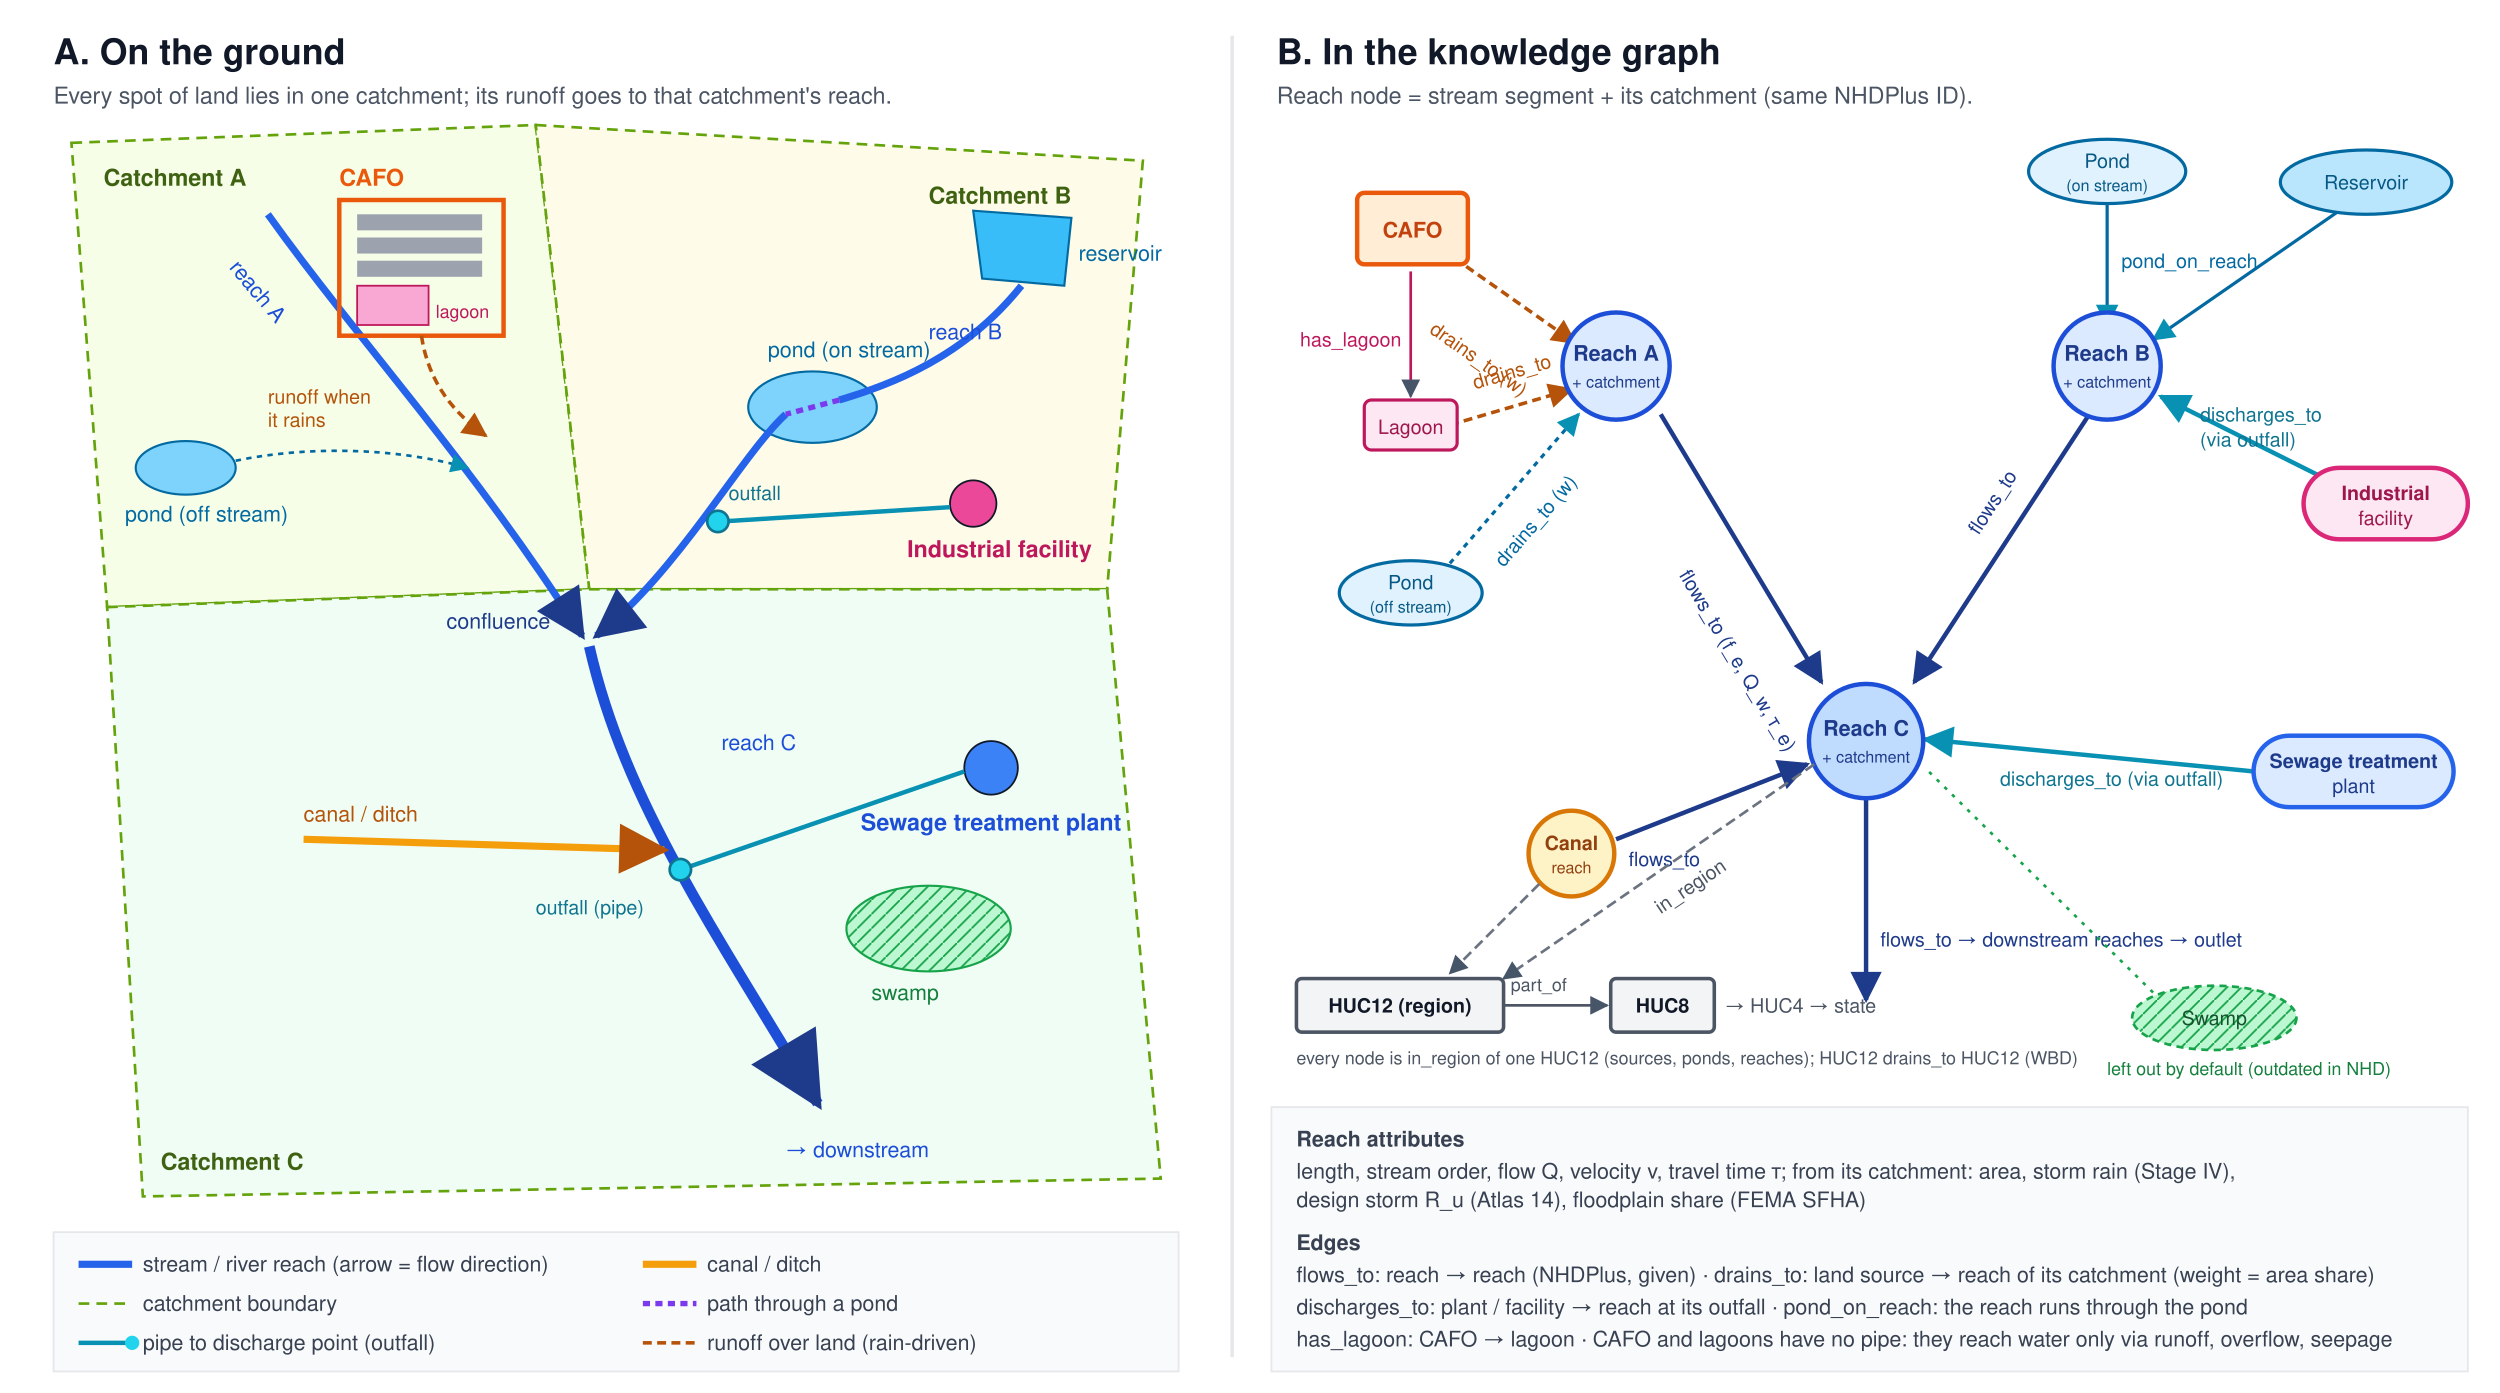
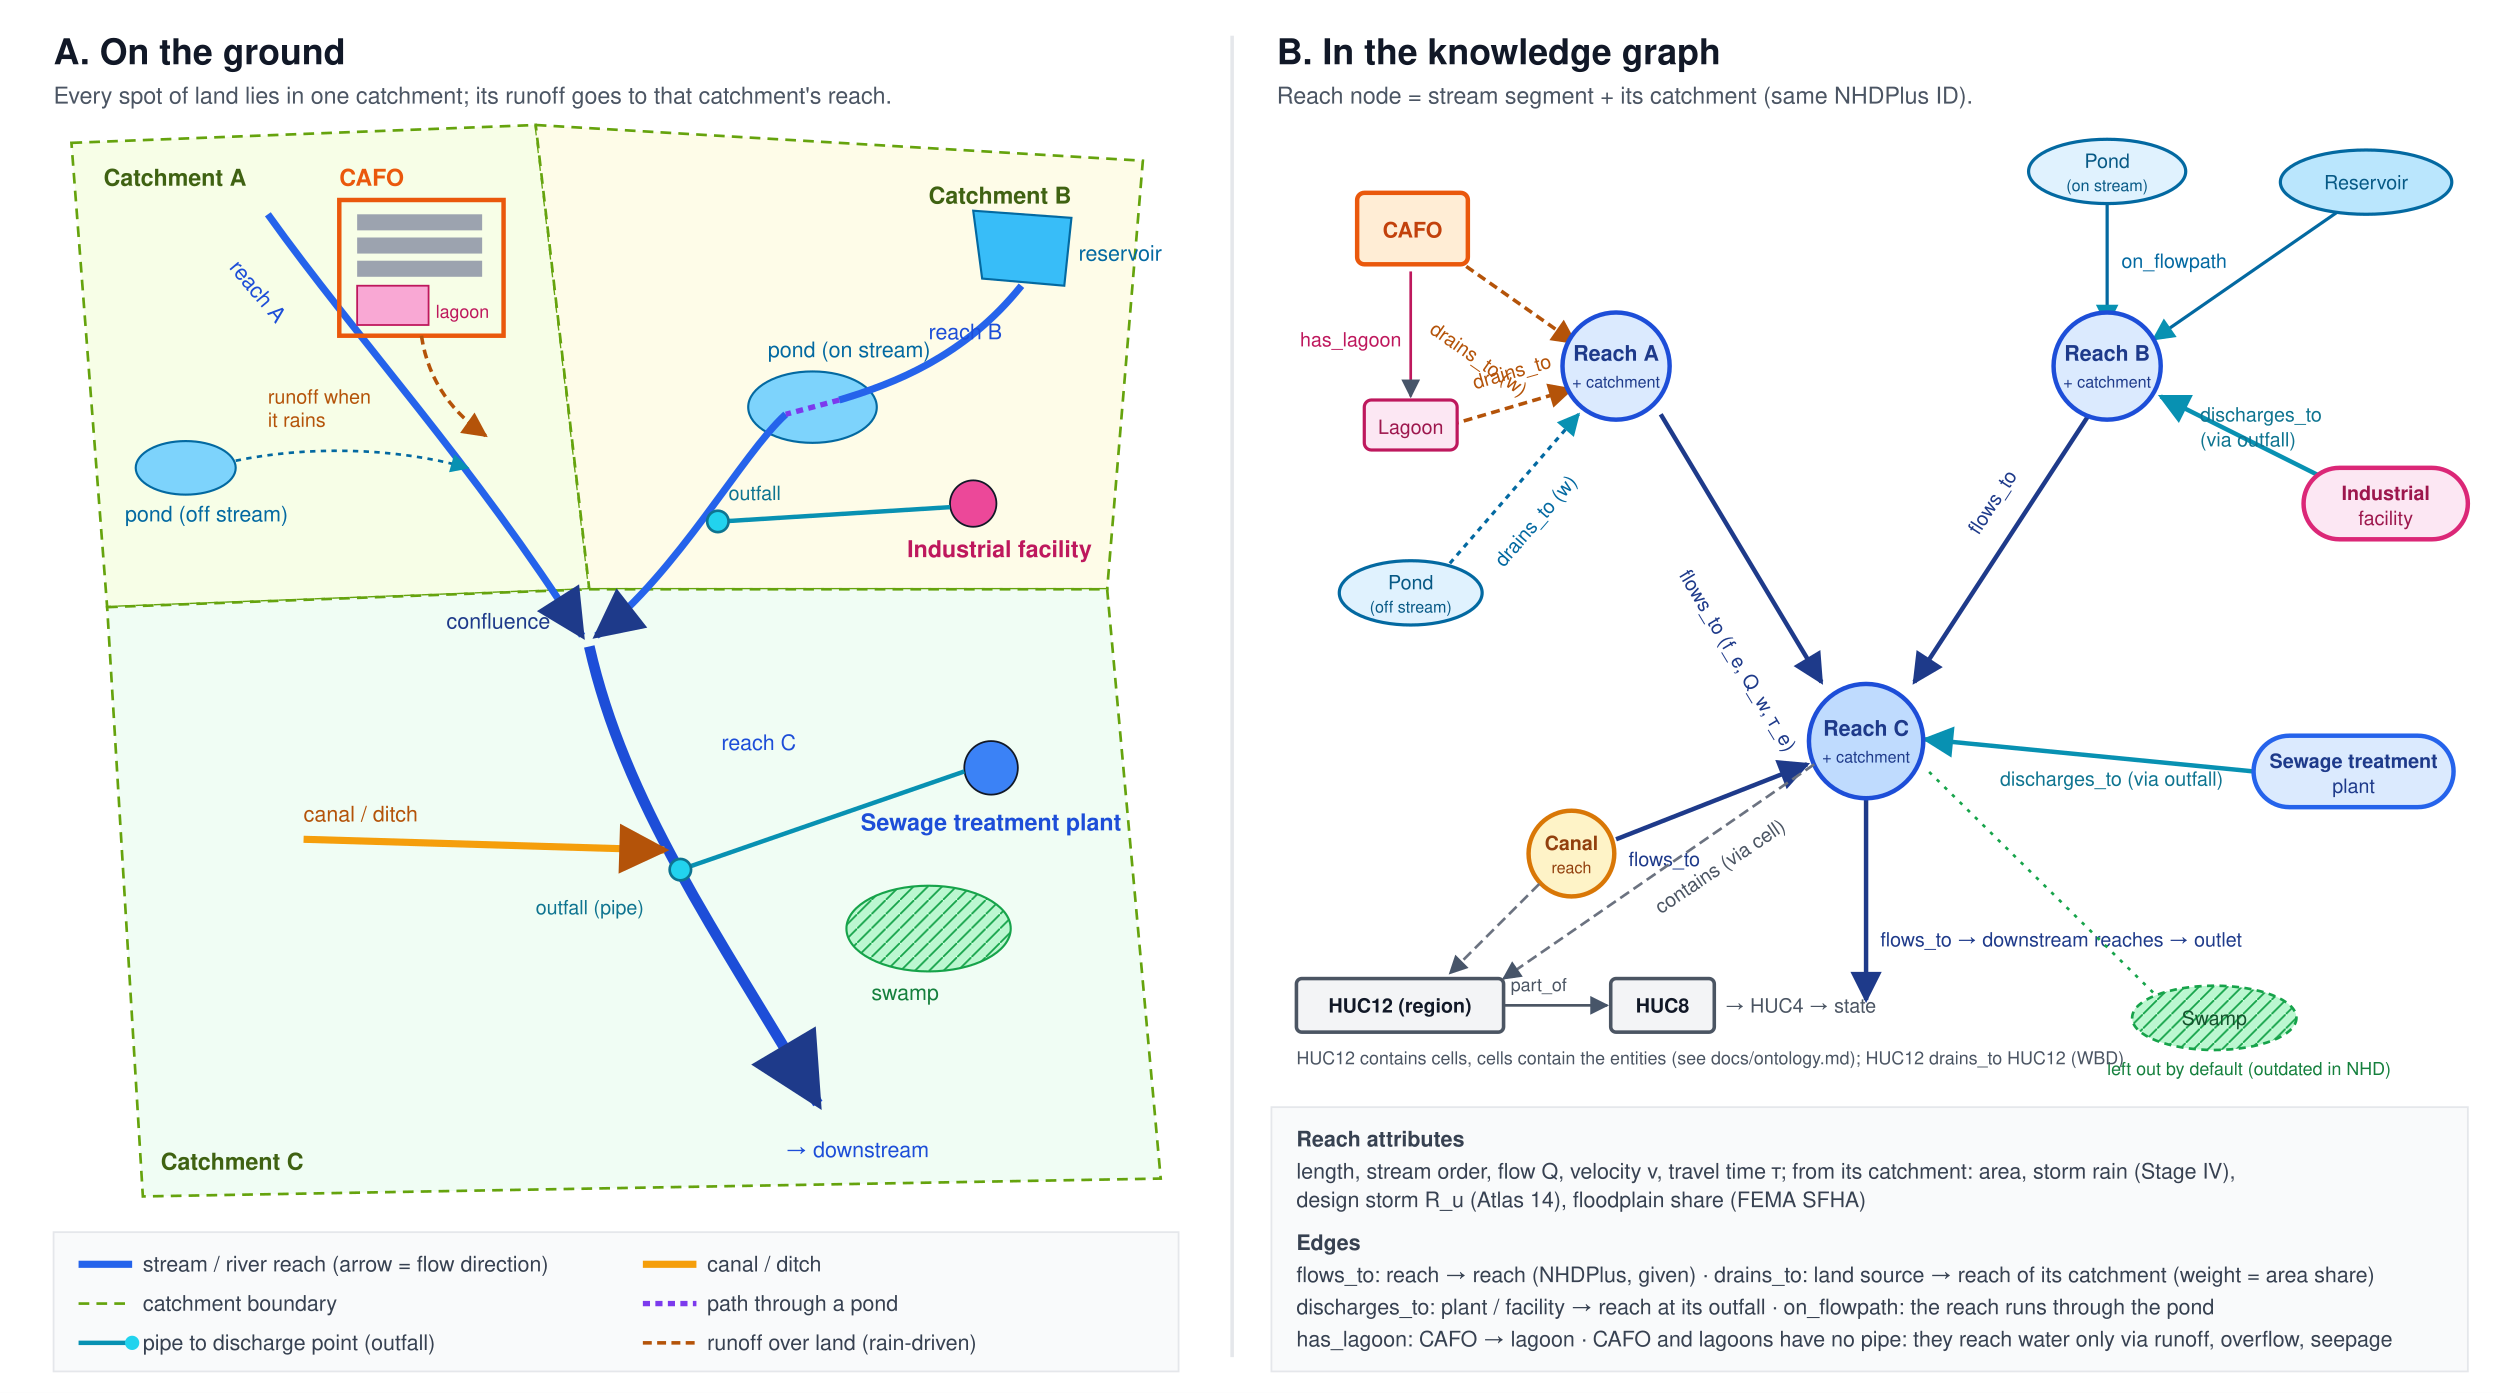
<svg xmlns="http://www.w3.org/2000/svg" viewBox="0 0 1400 780" width="1400" height="780" font-family="Helvetica, Arial, sans-serif">
  <defs>
    <marker id="aw" viewBox="0 0 10 10" refX="9" refY="5" markerWidth="7" markerHeight="7" orient="auto-start-reverse">
      <path d="M0,0 L10,5 L0,10 z" fill="#1e3a8a" />
    </marker>
    <marker id="ao" viewBox="0 0 10 10" refX="9" refY="5" markerWidth="7" markerHeight="7" orient="auto-start-reverse">
      <path d="M0,0 L10,5 L0,10 z" fill="#b45309" />
    </marker>
    <marker id="ac" viewBox="0 0 10 10" refX="9" refY="5" markerWidth="7" markerHeight="7" orient="auto-start-reverse">
      <path d="M0,0 L10,5 L0,10 z" fill="#0891b2" />
    </marker>
    <marker id="ag" viewBox="0 0 10 10" refX="9" refY="5" markerWidth="7" markerHeight="7" orient="auto-start-reverse">
      <path d="M0,0 L10,5 L0,10 z" fill="#475569" />
    </marker>
    <pattern id="swamp" width="8" height="8" patternUnits="userSpaceOnUse">
      <rect width="8" height="8" fill="#bbf7d0" />
      <path d="M0,8 L8,0" stroke="#16a34a" stroke-width="1" />
    </pattern>
  </defs>
  <rect width="1400" height="780" fill="#ffffff" />
  <text x="30" y="36" font-size="20" font-weight="bold" fill="#111827">A. On the ground</text>
  <text x="30" y="58" font-size="13" fill="#4b5563">Every spot of land lies in one catchment; its runoff goes to that catchment's reach.</text>
  <polygon points="40,80 300,70 330,330 60,340" fill="#f7fee7" stroke="#65a30d" stroke-width="1.5" stroke-dasharray="6,4" />
  <polygon points="300,70 640,90 620,330 330,330" fill="#fefce8" stroke="#65a30d" stroke-width="1.5" stroke-dasharray="6,4" />
  <polygon points="60,340 330,330 620,330 650,660 80,670" fill="#f0fdf4" stroke="#65a30d" stroke-width="1.5" stroke-dasharray="6,4" />
  <text x="58" y="104" font-size="13" font-weight="bold" fill="#3f6212">Catchment A</text>
  <text x="520" y="114" font-size="13" font-weight="bold" fill="#3f6212">Catchment B</text>
  <text x="90" y="655" font-size="13" font-weight="bold" fill="#3f6212">Catchment C</text>
  <polygon points="545,118 600,122 596,160 550,156" fill="#38bdf8" stroke="#0369a1" stroke-width="1.2" />
  <text x="604" y="146" font-size="12" fill="#0369a1">reservoir</text>
  <ellipse cx="455" cy="228" rx="36" ry="20" fill="#7dd3fc" stroke="#0369a1" stroke-width="1.2" />
  <text x="430" y="200" font-size="12" fill="#0369a1">pond (on stream)</text>
  <path d="M150,120 C200,190 265,260 326,356" fill="none" stroke="#2563eb" stroke-width="4" marker-end="url(#aw)" />
  <path d="M572,160 C540,200 500,215 470,224" fill="none" stroke="#2563eb" stroke-width="4" />
  <path d="M440,232 C415,255 380,320 334,356" fill="none" stroke="#2563eb" stroke-width="4" marker-end="url(#aw)" />
  <path d="M470,224 L440,232" fill="none" stroke="#7c3aed" stroke-width="3" stroke-dasharray="4,3" />
  <path d="M330,362 C350,450 400,520 458,618" fill="none" stroke="#1d4ed8" stroke-width="6" marker-end="url(#aw)" />
  <path d="M170,470 L372,476" fill="none" stroke="#f59e0b" stroke-width="4" marker-end="url(#ao)" />
  <text x="170" y="460" font-size="12" fill="#b45309">canal / ditch</text>
  <text x="128" y="150" font-size="12" fill="#1d4ed8" transform="rotate(50 128 150)">reach A</text>
  <text x="520" y="190" font-size="12" fill="#1d4ed8">reach B</text>
  <text x="404" y="420" font-size="12" fill="#1d4ed8">reach C</text>
  <text x="440" y="648" font-size="12" fill="#1d4ed8">→ downstream</text>
  <text x="250" y="352" font-size="12" fill="#1e3a8a">confluence</text>
  <ellipse cx="104" cy="262" rx="28" ry="15" fill="#7dd3fc" stroke="#0369a1" stroke-width="1.2" />
  <text x="70" y="292" font-size="12" fill="#0369a1">pond (off stream)</text>
  <path d="M132,258 C170,250 220,250 262,262" fill="none" stroke="#0369a1" stroke-width="1.5" stroke-dasharray="3,3" marker-end="url(#ac)" />
  <ellipse cx="520" cy="520" rx="46" ry="24" fill="url(#swamp)" stroke="#16a34a" stroke-width="1.2" />
  <text x="488" y="560" font-size="12" fill="#15803d">swamp</text>
  <rect x="200" y="120" width="70" height="9" fill="#9ca3af" />
  <rect x="200" y="133" width="70" height="9" fill="#9ca3af" />
  <rect x="200" y="146" width="70" height="9" fill="#9ca3af" />
  <rect x="200" y="160" width="40" height="22" fill="#f9a8d4" stroke="#be185d" stroke-width="1" />
  <rect x="190" y="112" width="92" height="76" fill="none" stroke="#ea580c" stroke-width="2.5" />
  <text x="190" y="104" font-size="13" font-weight="bold" fill="#ea580c">CAFO</text>
  <text x="244" y="178" font-size="10" fill="#be185d">lagoon</text>
  <path d="M236,188 C240,215 255,232 272,244" fill="none" stroke="#b45309" stroke-width="2" stroke-dasharray="5,3" marker-end="url(#ao)" />
  <text x="150" y="226" font-size="11" fill="#b45309">runoff when</text>
  <text x="150" y="239" font-size="11" fill="#b45309">it rains</text>
  <circle cx="545" cy="282" r="13" fill="#ec4899" stroke="#111827" stroke-width="1" />
  <text x="508" y="312" font-size="13" font-weight="bold" fill="#be185d">Industrial facility</text>
  <path d="M532,284 L404,292" fill="none" stroke="#0891b2" stroke-width="2.5" />
  <circle cx="402" cy="292" r="6" fill="#22d3ee" stroke="#0e7490" stroke-width="1.5" />
  <text x="408" y="280" font-size="11" fill="#0e7490">outfall</text>
  <circle cx="555" cy="430" r="15" fill="#3b82f6" stroke="#111827" stroke-width="1" />
  <text x="482" y="465" font-size="13" font-weight="bold" fill="#1d4ed8">Sewage treatment plant</text>
  <path d="M540,432 L384,486" fill="none" stroke="#0891b2" stroke-width="2.5" />
  <circle cx="381" cy="487" r="6" fill="#22d3ee" stroke="#0e7490" stroke-width="1.5" />
  <text x="300" y="512" font-size="11" fill="#0e7490">outfall (pipe)</text>
  <g font-size="12" fill="#374151">
    <rect x="30" y="690" width="630" height="78" fill="#f9fafb" stroke="#e5e7eb" />
    <line x1="44" y1="708" x2="74" y2="708" stroke="#2563eb" stroke-width="4" />
    <text x="80" y="712">stream / river reach (arrow = flow direction)</text>
    <line x1="360" y1="708" x2="390" y2="708" stroke="#f59e0b" stroke-width="4" />
    <text x="396" y="712">canal / ditch</text>
    <line x1="44" y1="730" x2="74" y2="730" stroke="#65a30d" stroke-width="1.5" stroke-dasharray="6,4" />
    <text x="80" y="734">catchment boundary</text>
    <line x1="360" y1="730" x2="390" y2="730" stroke="#7c3aed" stroke-width="3" stroke-dasharray="4,3" />
    <text x="396" y="734">path through a pond</text>
    <line x1="44" y1="752" x2="74" y2="752" stroke="#0891b2" stroke-width="2.5" />
    <circle cx="74" cy="752" r="4" fill="#22d3ee" />
    <text x="80" y="756">pipe to discharge point (outfall)</text>
    <line x1="360" y1="752" x2="390" y2="752" stroke="#b45309" stroke-width="2" stroke-dasharray="5,3" />
    <text x="396" y="756">runoff over land (rain-driven)</text>
  </g>
  <line x1="690" y1="20" x2="690" y2="760" stroke="#e5e7eb" stroke-width="2" />
  <text x="715" y="36" font-size="20" font-weight="bold" fill="#111827">B. In the knowledge graph</text>
  <text x="715" y="58" font-size="13" fill="#4b5563">Reach node = stream segment + its catchment (same NHDPlus ID).</text>
  <g font-size="11" fill="#1e3a8a">
    <line x1="930" y1="232" x2="1020" y2="382" stroke="#1e3a8a" stroke-width="2.5" marker-end="url(#aw)" />
    <text x="940" y="322" transform="rotate(59 940 322)">flows_to (f_e, Q_w, τ_e)</text>
    <line x1="1170" y1="232" x2="1072" y2="382" stroke="#1e3a8a" stroke-width="2.5" marker-end="url(#aw)" />
    <text x="1108" y="300" transform="rotate(-57 1108 300)">flows_to</text>
    <line x1="905" y1="470" x2="1012" y2="428" stroke="#1e3a8a" stroke-width="2.5" marker-end="url(#aw)" />
    <text x="912" y="485">flows_to</text>
    <line x1="1045" y1="448" x2="1045" y2="560" stroke="#1e3a8a" stroke-width="2.5" marker-end="url(#aw)" />
    <text x="1053" y="530">flows_to → downstream reaches → outlet</text>
  </g>
  <g font-size="11">
    <line x1="808" y1="140" x2="882" y2="192" stroke="#b45309" stroke-width="2" stroke-dasharray="5,3" marker-end="url(#ao)" />
    <text x="800" y="186" fill="#b45309" transform="rotate(35 800 186)">drains_to (w)</text>
    <line x1="790" y1="152" x2="790" y2="222" stroke="#be185d" stroke-width="1.5" marker-end="url(#ag)" />
    <text x="728" y="194" fill="#be185d">has_lagoon</text>
    <line x1="812" y1="238" x2="880" y2="218" stroke="#b45309" stroke-width="2" stroke-dasharray="5,3" marker-end="url(#ao)" />
    <text x="826" y="218" fill="#b45309" transform="rotate(-16 826 218)">drains_to</text>
    <line x1="808" y1="320" x2="884" y2="232" stroke="#0369a1" stroke-width="1.8" stroke-dasharray="3,3" marker-end="url(#ac)" />
    <text x="842" y="318" fill="#0369a1" transform="rotate(-49 842 318)">drains_to (w)</text>
    <line x1="1180" y1="114" x2="1180" y2="182" stroke="#0369a1" stroke-width="1.8" marker-end="url(#ac)" />
-     <text x="1188" y="150" fill="#0369a1">pond_on_reach</text>
+     <text x="1188" y="150" fill="#0369a1">on_flowpath</text>
    <line x1="1310" y1="118" x2="1206" y2="190" stroke="#0369a1" stroke-width="1.8" marker-end="url(#ac)" />
    <line x1="1318" y1="276" x2="1210" y2="222" stroke="#0891b2" stroke-width="2.5" marker-end="url(#ac)" />
    <text x="1232" y="236" fill="#0e7490">discharges_to</text>
    <text x="1232" y="250" fill="#0e7490">(via outfall)</text>
    <line x1="1262" y1="432" x2="1078" y2="414" stroke="#0891b2" stroke-width="2.5" marker-end="url(#ac)" />
    <text x="1120" y="440" fill="#0e7490">discharges_to (via outfall)</text>
    <line x1="1210" y1="560" x2="1078" y2="430" stroke="#16a34a" stroke-width="1.5" stroke-dasharray="2,4" />
  </g>
  <g font-size="12" text-anchor="middle">
    <circle cx="905" cy="205" r="30" fill="#dbeafe" stroke="#1d4ed8" stroke-width="2.5" />
    <text x="905" y="202" font-weight="bold" fill="#1e3a8a">Reach A</text>
    <text x="905" y="217" fill="#1e3a8a" font-size="9">+ catchment</text>
    <circle cx="1180" cy="205" r="30" fill="#dbeafe" stroke="#1d4ed8" stroke-width="2.5" />
    <text x="1180" y="202" font-weight="bold" fill="#1e3a8a">Reach B</text>
    <text x="1180" y="217" fill="#1e3a8a" font-size="9">+ catchment</text>
    <circle cx="1045" cy="415" r="32" fill="#bfdbfe" stroke="#1d4ed8" stroke-width="2.5" />
    <text x="1045" y="412" font-weight="bold" fill="#1e3a8a">Reach C</text>
    <text x="1045" y="427" fill="#1e3a8a" font-size="9">+ catchment</text>
    <circle cx="880" cy="478" r="24" fill="#fef3c7" stroke="#d97706" stroke-width="2.5" />
    <text x="880" y="476" font-weight="bold" fill="#92400e" font-size="11">Canal</text>
    <text x="880" y="489" fill="#92400e" font-size="9">reach</text>
  </g>
  <g font-size="12">
    <rect x="760" y="108" width="62" height="40" rx="4" fill="#ffedd5" stroke="#ea580c" stroke-width="2.5" />
    <text x="791" y="133" text-anchor="middle" font-weight="bold" fill="#c2410c">CAFO</text>
    <rect x="764" y="224" width="52" height="28" rx="4" fill="#fce7f3" stroke="#be185d" stroke-width="1.8" />
    <text x="790" y="243" text-anchor="middle" fill="#9d174d" font-size="11">Lagoon</text>
    <ellipse cx="790" cy="332" rx="40" ry="18" fill="#e0f2fe" stroke="#0369a1" stroke-width="1.8" />
    <text x="790" y="330" text-anchor="middle" fill="#075985" font-size="11">Pond</text>
    <text x="790" y="343" text-anchor="middle" fill="#075985" font-size="9">(off stream)</text>
    <ellipse cx="1180" cy="96" rx="44" ry="18" fill="#e0f2fe" stroke="#0369a1" stroke-width="1.8" />
    <text x="1180" y="94" text-anchor="middle" fill="#075985" font-size="11">Pond</text>
    <text x="1180" y="107" text-anchor="middle" fill="#075985" font-size="9">(on stream)</text>
    <ellipse cx="1325" cy="102" rx="48" ry="18" fill="#bae6fd" stroke="#0369a1" stroke-width="1.8" />
    <text x="1325" y="106" text-anchor="middle" fill="#075985" font-size="11">Reservoir</text>
    <rect x="1290" y="262" width="92" height="40" rx="20" fill="#fce7f3" stroke="#db2777" stroke-width="2.5" />
    <text x="1336" y="280" text-anchor="middle" font-weight="bold" fill="#9d174d" font-size="11">Industrial</text>
    <text x="1336" y="294" text-anchor="middle" fill="#9d174d" font-size="11">facility</text>
    <rect x="1262" y="412" width="112" height="40" rx="20" fill="#dbeafe" stroke="#2563eb" stroke-width="2.5" />
    <text x="1318" y="430" text-anchor="middle" font-weight="bold" fill="#1e3a8a" font-size="11">Sewage treatment</text>
    <text x="1318" y="444" text-anchor="middle" fill="#1e3a8a" font-size="11">plant</text>
    <ellipse cx="1240" cy="570" rx="46" ry="18" fill="url(#swamp)" stroke="#16a34a" stroke-width="1.5" stroke-dasharray="4,3" />
    <text x="1240" y="574" text-anchor="middle" fill="#14532d" font-size="11">Swamp</text>
    <text x="1180" y="602" fill="#15803d" font-size="10">left out by default (outdated in NHD)</text>
  </g>
  <g font-size="11">
    <line x1="1016" y1="428" x2="842" y2="548" stroke="#6b7280" stroke-width="1.5" stroke-dasharray="6,3" marker-end="url(#ag)" />
-     <text x="930" y="512" fill="#4b5563" transform="rotate(-34 930 512)">in_region</text>
+     <text x="930" y="512" fill="#4b5563" transform="rotate(-34 930 512)">contains (via cell)</text>
    <line x1="862" y1="495" x2="812" y2="545" stroke="#6b7280" stroke-width="1.5" stroke-dasharray="6,3" marker-end="url(#ag)" />
    <rect x="726" y="548" width="116" height="30" rx="3" fill="#f3f4f6" stroke="#4b5563" stroke-width="2" />
    <text x="784" y="567" text-anchor="middle" font-weight="bold" fill="#111827">HUC12 (region)</text>
    <line x1="842" y1="563" x2="900" y2="563" stroke="#4b5563" stroke-width="1.5" marker-end="url(#ag)" />
    <text x="846" y="555" fill="#4b5563" font-size="10">part_of</text>
    <rect x="902" y="548" width="58" height="30" rx="3" fill="#f3f4f6" stroke="#4b5563" stroke-width="2" />
    <text x="931" y="567" text-anchor="middle" font-weight="bold" fill="#111827">HUC8</text>
    <text x="966" y="567" fill="#4b5563">→ HUC4 → state</text>
-     <text x="726" y="596" fill="#4b5563" font-size="10">every node is in_region of one HUC12 (sources, ponds, reaches); HUC12 drains_to HUC12 (WBD)</text>
+     <text x="726" y="596" fill="#4b5563" font-size="10">HUC12 contains cells, cells contain the entities (see docs/ontology.md); HUC12 drains_to HUC12 (WBD)</text>
  </g>
  <g font-size="12" fill="#374151">
    <rect x="712" y="620" width="670" height="148" fill="#f9fafb" stroke="#e5e7eb" />
    <text x="726" y="642" font-weight="bold">Reach attributes</text>
    <text x="726" y="660">length, stream order, flow Q, velocity v, travel time τ; from its catchment: area, storm rain (Stage IV),</text>
    <text x="726" y="676">design storm R_u (Atlas 14), floodplain share (FEMA SFHA)</text>
    <text x="726" y="700" font-weight="bold">Edges</text>
    <text x="726" y="718">flows_to: reach → reach (NHDPlus, given) · drains_to: land source → reach of its catchment (weight = area share)</text>
-     <text x="726" y="736">discharges_to: plant / facility → reach at its outfall · pond_on_reach: the reach runs through the pond</text>
+     <text x="726" y="736">discharges_to: plant / facility → reach at its outfall · on_flowpath: the reach runs through the pond</text>
    <text x="726" y="754">has_lagoon: CAFO → lagoon · CAFO and lagoons have no pipe: they reach water only via runoff, overflow, seepage</text>
  </g>
</svg>
